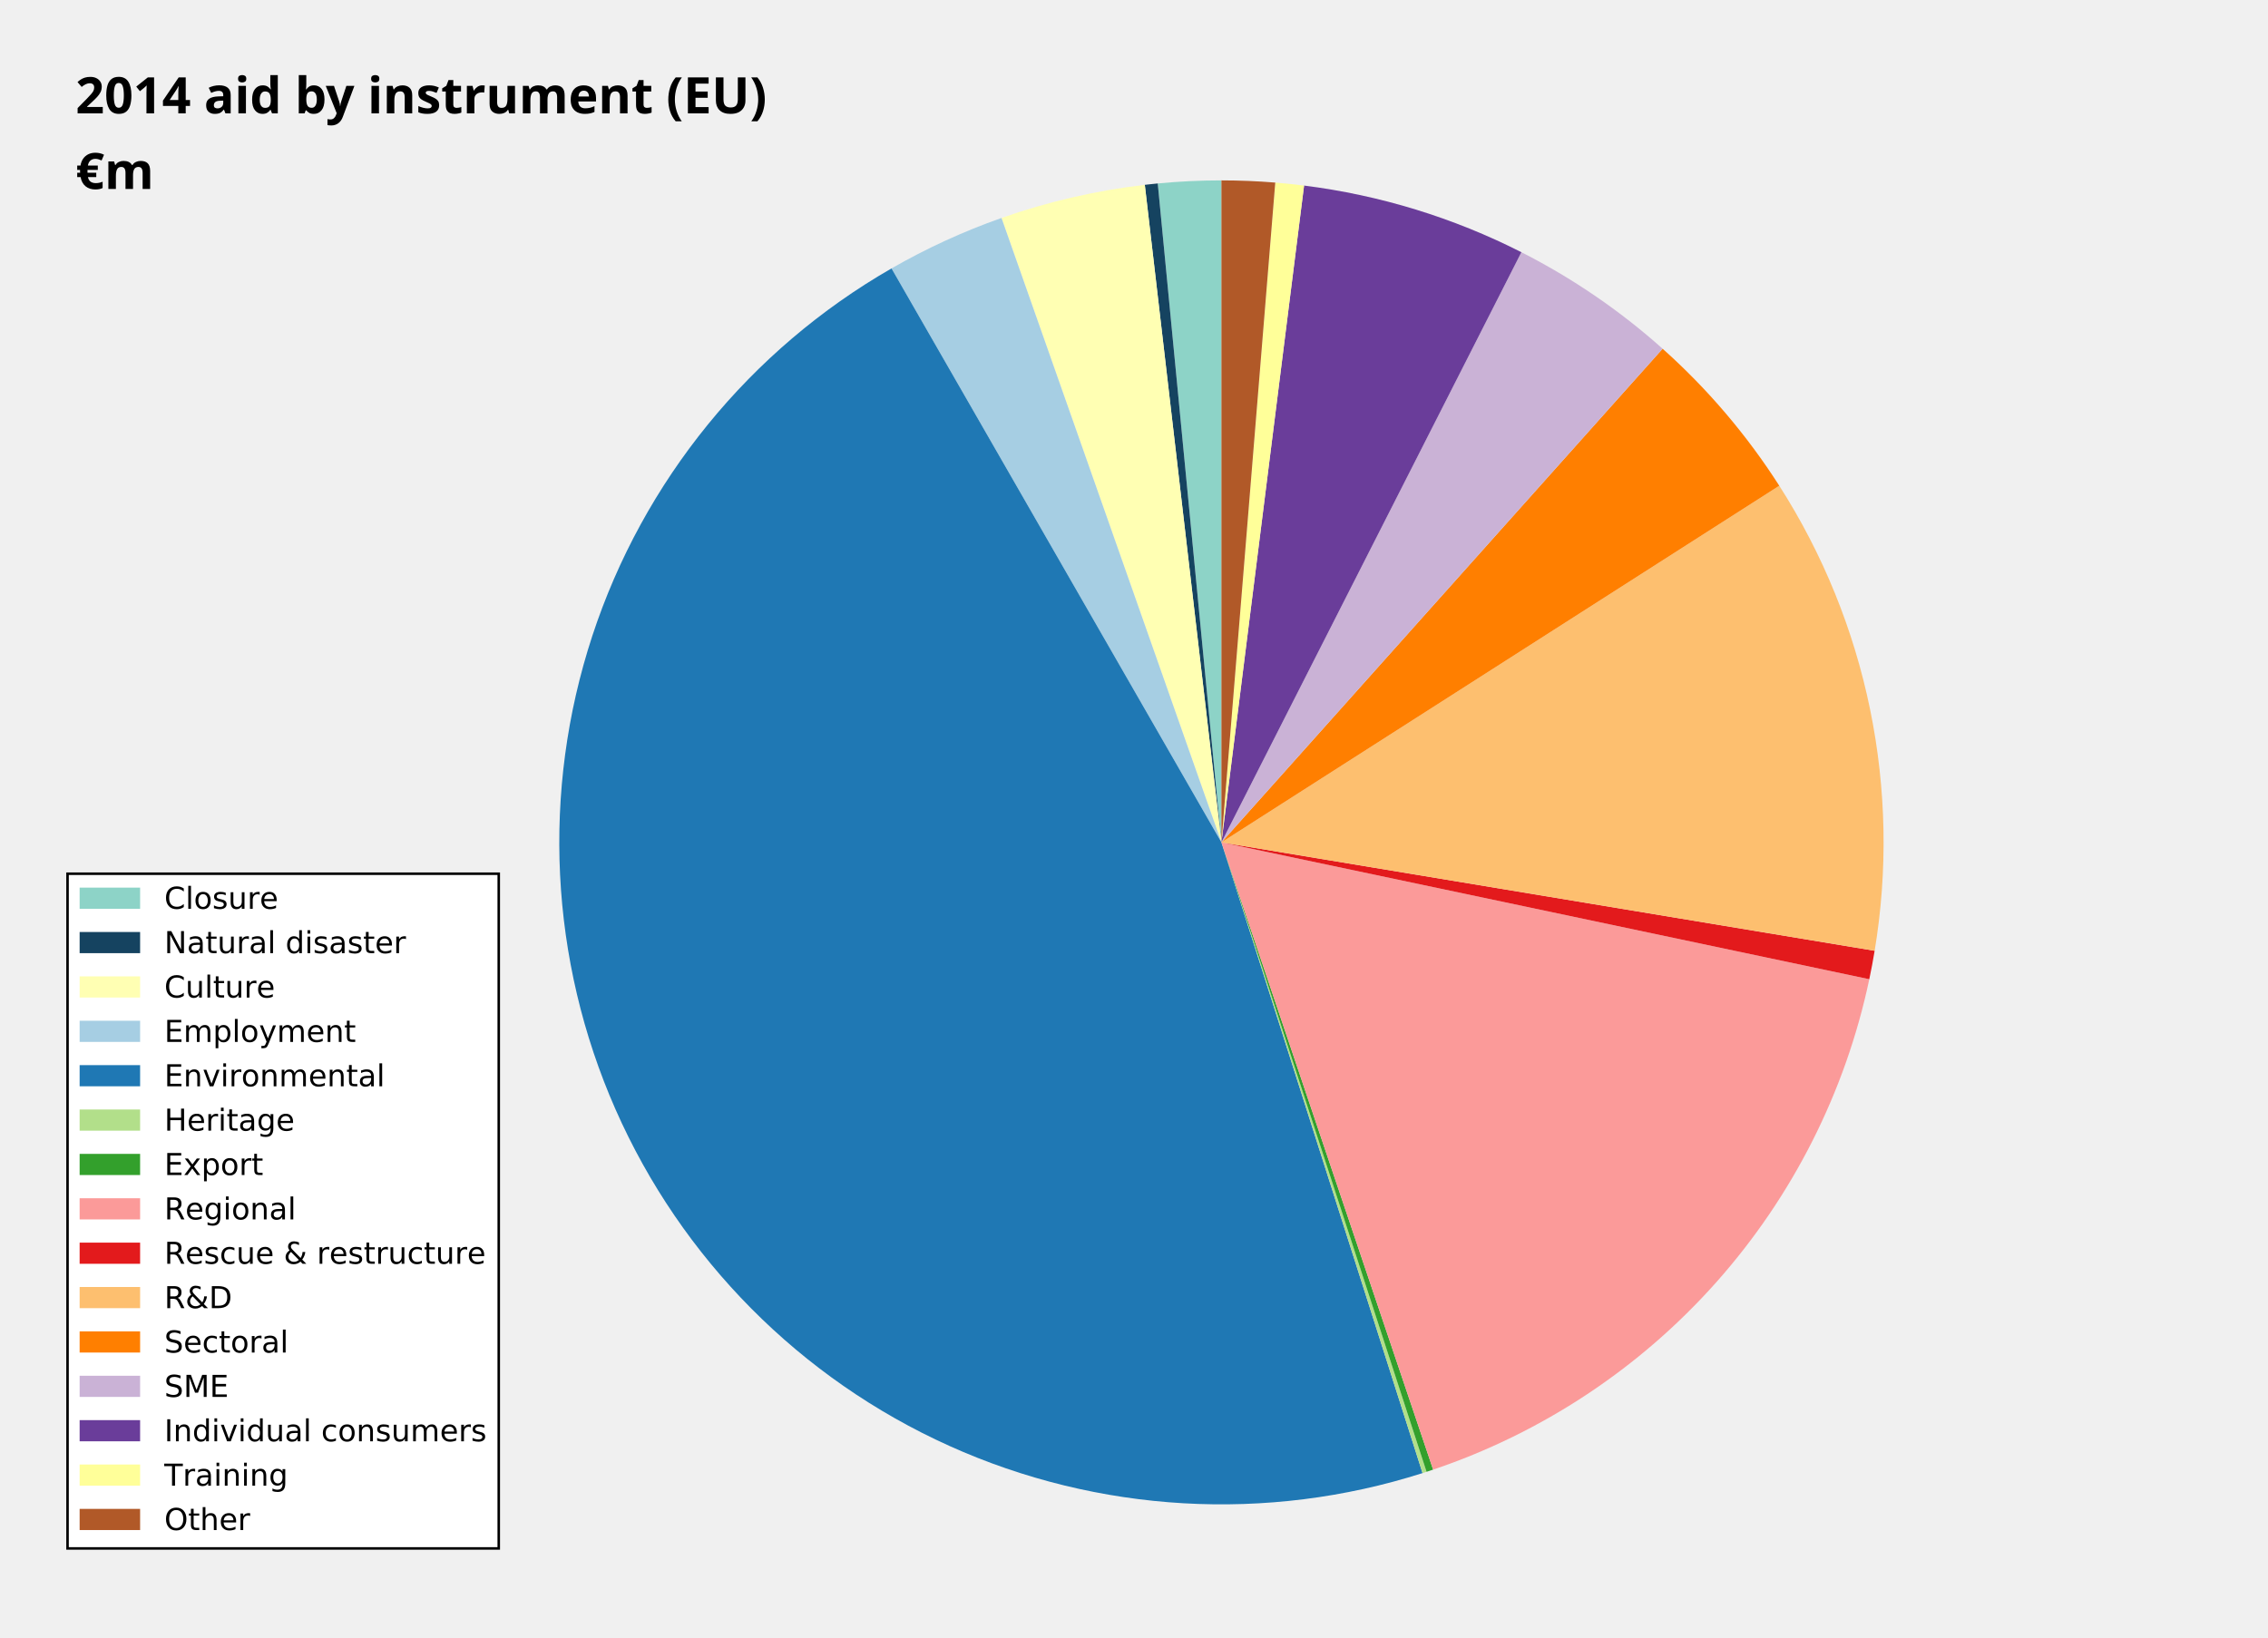
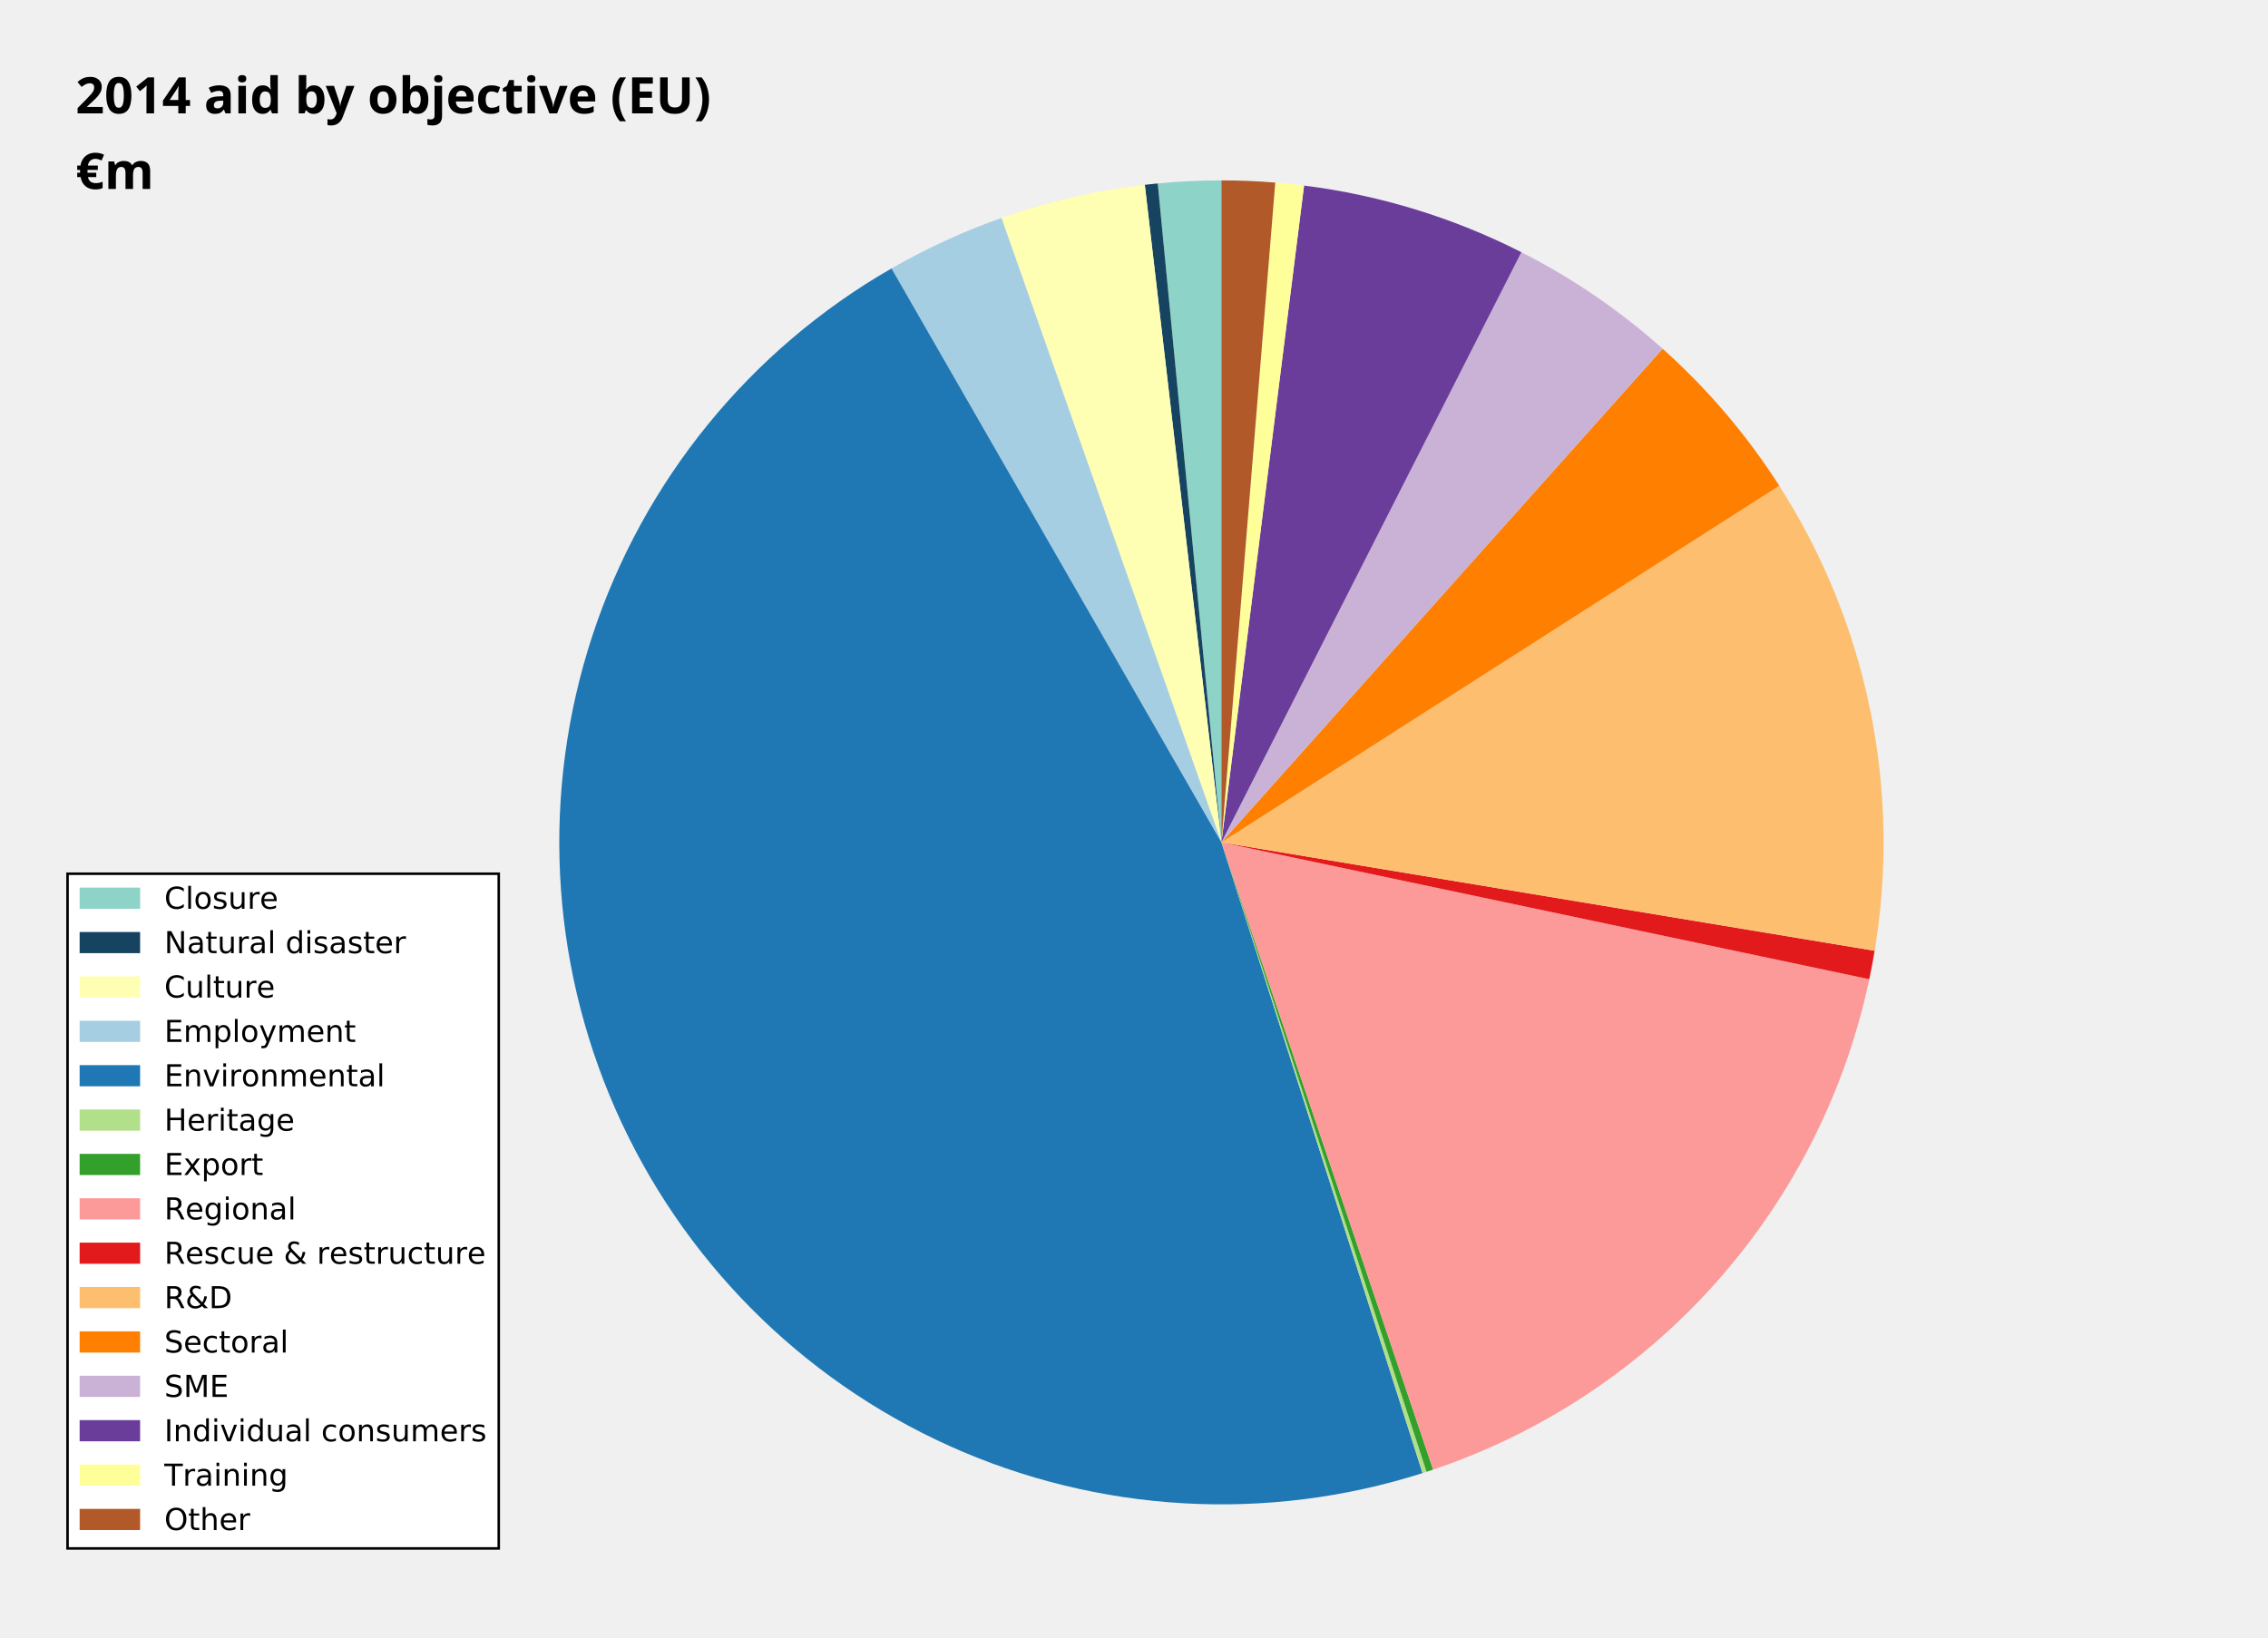
<svg xmlns="http://www.w3.org/2000/svg" xmlns:xlink="http://www.w3.org/1999/xlink" height="650" version="1.1" width="900">
  <defs>
    <style type="text/css">
   *{stroke-linecap:butt;stroke-linejoin:round;stroke-miterlimit:100000;}
  </style>
  </defs>
  <style>
  .tooltip{
	   font-size: 12px;
       font-family: "Helvetica";
       fill: white;
       stroke: white;
       stroke-width: 0.85;
        }
        .tooltip_bg{
	   fill: #34495E;
	   stroke: white;
	   stroke-width: 1;
	   opacity: 0.85;
        }
    .section:hover
    {
        opacity: 0.5;
    }
     .title
			{
				font-family: sans-serif;
				font-size: 20px;
				font-weight: bold;
			}
    .subtitle	
			{
				font-family: sans-serif;
				font-size: 14px;
				font-style: italic;
			}
 </style>
  <g id="figure_1" transform="translate(50,50) scale(2)">
    <g id="patch_1">
      <path d="M 0 288  L 432 288  L 432 0  L 0 0  z " style="fill:#ffffff;" visibility="hidden" />
    </g>
    <g id="axes_1">
      <g id="patch_2">
        <path atitle="Closure" class="section" d="M 217.347 10.8  C 215.238 10.8 213.129 10.851 211.022 10.952  C 208.915 11.054 206.811 11.206 204.711 11.409  L 217.347 142.18  L 217.347 10.8  z " style="fill:#8dd3c7;" value="1433.8" />
      </g>
      <g id="patch_3">
        <path atitle="Natural disaster" class="section" d="M 204.711 11.409  C 204.283 11.45 203.855 11.494 203.427 11.54  C 202.999 11.585 202.571 11.633 202.144 11.683  L 217.347 142.18  L 204.711 11.409  z " style="fill:#154360;" value="292.5" />
      </g>
      <g id="patch_4">
        <path atitle="Culture" class="section" d="M 202.144 11.683  C 197.301 12.247 192.494 13.08 187.744 14.179  C 182.994 15.277 178.308 16.639 173.71 18.259  L 217.347 142.18  L 202.144 11.683  z " style="fill:#ffffb3;" value="3313.2" />
      </g>
      <g id="patch_5">
        <path atitle="Employment" class="section" d="M 173.71 18.259  C 169.929 19.59 166.212 21.093 162.569 22.765  C 158.926 24.436 155.361 26.273 151.886 28.27  L 217.347 142.18  L 173.71 18.259  z " style="fill:#a6cee3;" value="2723.9" />
      </g>
      <g id="patch_6">
        <path atitle="Environmental" class="section" d="M 151.886 28.27  C 123.78 44.421 102.622 70.418 92.515 101.219  C 82.409 132.021 84.051 165.498 97.124 195.163  C 110.197 224.827 133.797 248.628 163.35 261.951  C 192.902 275.275 226.365 277.2 257.251 267.354  L 217.347 142.18  L 151.886 28.27  z " style="fill:#1f78b4;" value="43590.2" />
      </g>
      <g id="patch_7">
        <path atitle="Heritage" class="section" d="M 257.251 267.354  C 257.384 267.312 257.517 267.269 257.649 267.226  C 257.782 267.184 257.915 267.141 258.047 267.097  L 217.347 142.18  L 257.251 267.354  z " style="fill:#b2df8a;" value="94.8" />
      </g>
      <g id="patch_8">
        <path atitle="Export" class="section" d="M 258.047 267.097  C 258.265 267.026 258.483 266.955 258.7 266.883  C 258.918 266.811 259.135 266.738 259.352 266.665  L 217.347 142.18  L 258.047 267.097  z " style="fill:#33a02c;" value="155.7" />
      </g>
      <g id="patch_9">
        <path atitle="Regional" class="section" d="M 259.352 266.665  C 280.99 259.364 300.355 246.545 315.529 229.48  C 330.703 212.414 341.169 191.683 345.89 169.339  L 217.347 142.18  L 259.352 266.665  z " style="fill:#fb9a99;" value="15437.1" />
      </g>
      <g id="patch_10">
        <path atitle="Rescue &amp; restructure" class="section" d="M 345.89 169.339  C 346.088 168.402 346.275 167.463 346.453 166.522  C 346.63 165.58 346.798 164.637 346.954 163.692  L 217.347 142.18  L 345.89 169.339  z " style="fill:#e31a1c;" value="651.1" />
      </g>
      <g id="patch_11">
        <path atitle="R&amp;D" class="section" d="M 346.954 163.692  C 349.591 147.805 349.285 131.568 346.05 115.792  C 342.816 100.016 336.708 84.968 328.032 71.401  L 217.347 142.18  L 346.954 163.692  z " style="fill:#fdbf6f;" value="10916.4" />
      </g>
      <g id="patch_12">
        <path atitle="Sectoral" class="section" d="M 328.032 71.401  C 324.814 66.369 321.257 61.562 317.385 57.015  C 313.514 52.467 309.336 48.188 304.882 44.209  L 217.347 142.18  L 328.032 71.401  z " style="fill:#ff7f00;" value="4058.3" />
      </g>
      <g id="patch_13">
        <path atitle="SME" class="section" d="M 304.882 44.209  C 300.651 40.428 296.178 36.925 291.493 33.722  C 286.808 30.52 281.921 27.624 276.862 25.053  L 217.347 142.18  L 304.882 44.209  z " style="fill:#cab2d6;" value="3856.2" />
      </g>
      <g id="patch_14">
        <path atitle="Individual consumers" class="section" d="M 276.862 25.053  C 270.123 21.629 263.101 18.793 255.874 16.576  C 248.648 14.359 241.243 12.77 233.743 11.827  L 217.347 142.18  L 276.862 25.053  z " style="fill:#6a3d9a;" value="5135.0" />
      </g>
      <g id="patch_15">
        <path atitle="Training" class="section" d="M 233.743 11.827  C 232.793 11.708 231.842 11.599 230.89 11.5  C 229.937 11.401 228.984 11.313 228.029 11.235  L 217.347 142.18  L 233.743 11.827  z " style="fill:#ffff99;" value="650.9" />
      </g>
      <g id="patch_16">
        <path atitle="Other" class="section" d="M 228.029 11.235  C 226.253 11.09 224.474 10.981 222.693 10.909  C 220.912 10.836 219.13 10.8 217.347 10.8  L 217.347 142.18  L 228.029 11.235  z " style="fill:#b15928;" value="1211.5" />
      </g>
      <g id="matplotlib.axis_1" />
      <g id="matplotlib.axis_2" />
      <g id="legend_1" transform="translate(-20,140) scale(0.5)">
        <g id="patch_17">
          <path d="M 16.8 284.606  L 187.916 284.606  L 187.916 16.8  L 16.8 16.8  z " style="fill:#ffffff;stroke:#000000;stroke-linejoin:miter;" />
        </g>
        <g id="patch_18">
          <path d="M 21.6 30.718  L 45.6 30.718  L 45.6 22.318  L 21.6 22.318  z " style="fill:#8dd3c7;" />
        </g>
        <g id="text_1">
          <defs>
            <path d="M 9.422 75.984  L 18.406 75.984  L 18.406 0  L 9.422 0  z " id="BitstreamVeraSans-Roman-6c" />
            <path d="M 8.5 21.578  L 8.5 54.688  L 17.484 54.688  L 17.484 21.922  Q 17.484 14.156 20.5 10.266  Q 23.531 6.391 29.594 6.391  Q 36.859 6.391 41.078 11.031  Q 45.312 15.672 45.312 23.688  L 45.312 54.688  L 54.297 54.688  L 54.297 0  L 45.312 0  L 45.312 8.406  Q 42.047 3.422 37.719 1  Q 33.406 -1.422 27.688 -1.422  Q 18.266 -1.422 13.375 4.438  Q 8.5 10.297 8.5 21.578  " id="BitstreamVeraSans-Roman-75" />
            <path d="M 64.406 67.281  L 64.406 56.891  Q 59.422 61.531 53.781 63.812  Q 48.141 66.109 41.797 66.109  Q 29.297 66.109 22.656 58.469  Q 16.016 50.828 16.016 36.375  Q 16.016 21.969 22.656 14.328  Q 29.297 6.688 41.797 6.688  Q 48.141 6.688 53.781 8.984  Q 59.422 11.281 64.406 15.922  L 64.406 5.609  Q 59.234 2.094 53.438 0.328  Q 47.656 -1.422 41.219 -1.422  Q 24.656 -1.422 15.125 8.703  Q 5.609 18.844 5.609 36.375  Q 5.609 53.953 15.125 64.078  Q 24.656 74.219 41.219 74.219  Q 47.75 74.219 53.531 72.484  Q 59.328 70.75 64.406 67.281  " id="BitstreamVeraSans-Roman-43" />
            <path d="M 30.609 48.391  Q 23.391 48.391 19.188 42.75  Q 14.984 37.109 14.984 27.297  Q 14.984 17.484 19.156 11.844  Q 23.344 6.203 30.609 6.203  Q 37.797 6.203 41.984 11.859  Q 46.188 17.531 46.188 27.297  Q 46.188 37.016 41.984 42.703  Q 37.797 48.391 30.609 48.391  M 30.609 56  Q 42.328 56 49.016 48.375  Q 55.719 40.766 55.719 27.297  Q 55.719 13.875 49.016 6.219  Q 42.328 -1.422 30.609 -1.422  Q 18.844 -1.422 12.172 6.219  Q 5.516 13.875 5.516 27.297  Q 5.516 40.766 12.172 48.375  Q 18.844 56 30.609 56  " id="BitstreamVeraSans-Roman-6f" />
            <path d="M 56.203 29.594  L 56.203 25.203  L 14.891 25.203  Q 15.484 15.922 20.484 11.062  Q 25.484 6.203 34.422 6.203  Q 39.594 6.203 44.453 7.469  Q 49.312 8.734 54.109 11.281  L 54.109 2.781  Q 49.266 0.734 44.188 -0.344  Q 39.109 -1.422 33.891 -1.422  Q 20.797 -1.422 13.156 6.188  Q 5.516 13.812 5.516 26.812  Q 5.516 40.234 12.766 48.109  Q 20.016 56 32.328 56  Q 43.359 56 49.781 48.891  Q 56.203 41.797 56.203 29.594  M 47.219 32.234  Q 47.125 39.594 43.094 43.984  Q 39.062 48.391 32.422 48.391  Q 24.906 48.391 20.391 44.141  Q 15.875 39.891 15.188 32.172  z " id="BitstreamVeraSans-Roman-65" />
            <path d="M 41.109 46.297  Q 39.594 47.172 37.812 47.578  Q 36.031 48 33.891 48  Q 26.266 48 22.188 43.047  Q 18.109 38.094 18.109 28.812  L 18.109 0  L 9.078 0  L 9.078 54.688  L 18.109 54.688  L 18.109 46.188  Q 20.953 51.172 25.484 53.578  Q 30.031 56 36.531 56  Q 37.453 56 38.578 55.875  Q 39.703 55.766 41.062 55.516  z " id="BitstreamVeraSans-Roman-72" />
            <path d="M 44.281 53.078  L 44.281 44.578  Q 40.484 46.531 36.375 47.5  Q 32.281 48.484 27.875 48.484  Q 21.188 48.484 17.844 46.438  Q 14.5 44.391 14.5 40.281  Q 14.5 37.156 16.891 35.375  Q 19.281 33.594 26.516 31.984  L 29.594 31.297  Q 39.156 29.25 43.188 25.516  Q 47.219 21.781 47.219 15.094  Q 47.219 7.469 41.188 3.016  Q 35.156 -1.422 24.609 -1.422  Q 20.219 -1.422 15.453 -0.562  Q 10.688 0.297 5.422 2  L 5.422 11.281  Q 10.406 8.688 15.234 7.391  Q 20.062 6.109 24.812 6.109  Q 31.156 6.109 34.562 8.281  Q 37.984 10.453 37.984 14.406  Q 37.984 18.062 35.516 20.016  Q 33.062 21.969 24.703 23.781  L 21.578 24.516  Q 13.234 26.266 9.516 29.906  Q 5.812 33.547 5.812 39.891  Q 5.812 47.609 11.281 51.797  Q 16.75 56 26.812 56  Q 31.781 56 36.172 55.266  Q 40.578 54.547 44.281 53.078  " id="BitstreamVeraSans-Roman-73" />
          </defs>
          <g transform="translate(55.2 30.71813)scale(0.12 -0.12)">
            <use xlink:href="#BitstreamVeraSans-Roman-43" />
            <use x="69.824" xlink:href="#BitstreamVeraSans-Roman-6c" />
            <use x="97.607" xlink:href="#BitstreamVeraSans-Roman-6f" />
            <use x="158.789" xlink:href="#BitstreamVeraSans-Roman-73" />
            <use x="210.889" xlink:href="#BitstreamVeraSans-Roman-75" />
            <use x="274.268" xlink:href="#BitstreamVeraSans-Roman-72" />
            <use x="315.35" xlink:href="#BitstreamVeraSans-Roman-65" />
          </g>
        </g>
        <g id="patch_19">
          <path d="M 21.6 48.332  L 45.6 48.332  L 45.6 39.932  L 21.6 39.932  z " style="fill:#154360;" />
        </g>
        <g id="text_2">
          <defs>
            <path d="M 34.281 27.484  Q 23.391 27.484 19.188 25  Q 14.984 22.516 14.984 16.5  Q 14.984 11.719 18.141 8.906  Q 21.297 6.109 26.703 6.109  Q 34.188 6.109 38.703 11.406  Q 43.219 16.703 43.219 25.484  L 43.219 27.484  z M 52.203 31.203  L 52.203 0  L 43.219 0  L 43.219 8.297  Q 40.141 3.328 35.547 0.953  Q 30.953 -1.422 24.312 -1.422  Q 15.922 -1.422 10.953 3.297  Q 6 8.016 6 15.922  Q 6 25.141 12.172 29.828  Q 18.359 34.516 30.609 34.516  L 43.219 34.516  L 43.219 35.406  Q 43.219 41.609 39.141 45  Q 35.062 48.391 27.688 48.391  Q 23 48.391 18.547 47.266  Q 14.109 46.141 10.016 43.891  L 10.016 52.203  Q 14.938 54.109 19.578 55.047  Q 24.219 56 28.609 56  Q 40.484 56 46.344 49.844  Q 52.203 43.703 52.203 31.203  " id="BitstreamVeraSans-Roman-61" />
            <path d="M 45.406 46.391  L 45.406 75.984  L 54.391 75.984  L 54.391 0  L 45.406 0  L 45.406 8.203  Q 42.578 3.328 38.25 0.953  Q 33.938 -1.422 27.875 -1.422  Q 17.969 -1.422 11.734 6.484  Q 5.516 14.406 5.516 27.297  Q 5.516 40.188 11.734 48.094  Q 17.969 56 27.875 56  Q 33.938 56 38.25 53.625  Q 42.578 51.266 45.406 46.391  M 14.797 27.297  Q 14.797 17.391 18.875 11.75  Q 22.953 6.109 30.078 6.109  Q 37.203 6.109 41.297 11.75  Q 45.406 17.391 45.406 27.297  Q 45.406 37.203 41.297 42.844  Q 37.203 48.484 30.078 48.484  Q 22.953 48.484 18.875 42.844  Q 14.797 37.203 14.797 27.297  " id="BitstreamVeraSans-Roman-64" />
            <path d="M 18.312 70.219  L 18.312 54.688  L 36.812 54.688  L 36.812 47.703  L 18.312 47.703  L 18.312 18.016  Q 18.312 11.328 20.141 9.422  Q 21.969 7.516 27.594 7.516  L 36.812 7.516  L 36.812 0  L 27.594 0  Q 17.188 0 13.234 3.875  Q 9.281 7.766 9.281 18.016  L 9.281 47.703  L 2.688 47.703  L 2.688 54.688  L 9.281 54.688  L 9.281 70.219  z " id="BitstreamVeraSans-Roman-74" />
            <path d="M 9.812 72.906  L 23.094 72.906  L 55.422 11.922  L 55.422 72.906  L 64.984 72.906  L 64.984 0  L 51.703 0  L 19.391 60.984  L 19.391 0  L 9.812 0  z " id="BitstreamVeraSans-Roman-4e" />
            <path d="M 9.422 54.688  L 18.406 54.688  L 18.406 0  L 9.422 0  z M 9.422 75.984  L 18.406 75.984  L 18.406 64.594  L 9.422 64.594  z " id="BitstreamVeraSans-Roman-69" />
            <path id="BitstreamVeraSans-Roman-20" />
          </defs>
          <g transform="translate(55.2 48.33187)scale(0.12 -0.12)">
            <use xlink:href="#BitstreamVeraSans-Roman-4e" />
            <use x="74.805" xlink:href="#BitstreamVeraSans-Roman-61" />
            <use x="136.084" xlink:href="#BitstreamVeraSans-Roman-74" />
            <use x="175.293" xlink:href="#BitstreamVeraSans-Roman-75" />
            <use x="238.672" xlink:href="#BitstreamVeraSans-Roman-72" />
            <use x="279.785" xlink:href="#BitstreamVeraSans-Roman-61" />
            <use x="341.064" xlink:href="#BitstreamVeraSans-Roman-6c" />
            <use x="368.848" xlink:href="#BitstreamVeraSans-Roman-20" />
            <use x="400.635" xlink:href="#BitstreamVeraSans-Roman-64" />
            <use x="464.111" xlink:href="#BitstreamVeraSans-Roman-69" />
            <use x="491.895" xlink:href="#BitstreamVeraSans-Roman-73" />
            <use x="543.994" xlink:href="#BitstreamVeraSans-Roman-61" />
            <use x="605.273" xlink:href="#BitstreamVeraSans-Roman-73" />
            <use x="657.373" xlink:href="#BitstreamVeraSans-Roman-74" />
            <use x="696.582" xlink:href="#BitstreamVeraSans-Roman-65" />
            <use x="758.105" xlink:href="#BitstreamVeraSans-Roman-72" />
          </g>
        </g>
        <g id="patch_20">
          <path d="M 21.6 65.946  L 45.6 65.946  L 45.6 57.546  L 21.6 57.546  z " style="fill:#ffffb3;" />
        </g>
        <g id="text_3">
          <g transform="translate(55.2 65.94563)scale(0.12 -0.12)">
            <use xlink:href="#BitstreamVeraSans-Roman-43" />
            <use x="69.824" xlink:href="#BitstreamVeraSans-Roman-75" />
            <use x="133.203" xlink:href="#BitstreamVeraSans-Roman-6c" />
            <use x="160.986" xlink:href="#BitstreamVeraSans-Roman-74" />
            <use x="200.195" xlink:href="#BitstreamVeraSans-Roman-75" />
            <use x="263.574" xlink:href="#BitstreamVeraSans-Roman-72" />
            <use x="304.656" xlink:href="#BitstreamVeraSans-Roman-65" />
          </g>
        </g>
        <g id="patch_21">
          <path d="M 21.6 83.559  L 45.6 83.559  L 45.6 75.159  L 21.6 75.159  z " style="fill:#a6cee3;" />
        </g>
        <g id="text_4">
          <defs>
            <path d="M 9.812 72.906  L 55.906 72.906  L 55.906 64.594  L 19.672 64.594  L 19.672 43.016  L 54.391 43.016  L 54.391 34.719  L 19.672 34.719  L 19.672 8.297  L 56.781 8.297  L 56.781 0  L 9.812 0  z " id="BitstreamVeraSans-Roman-45" />
            <path d="M 32.172 -5.078  Q 28.375 -14.844 24.75 -17.812  Q 21.141 -20.797 15.094 -20.797  L 7.906 -20.797  L 7.906 -13.281  L 13.188 -13.281  Q 16.891 -13.281 18.938 -11.516  Q 21 -9.766 23.484 -3.219  L 25.094 0.875  L 2.984 54.688  L 12.5 54.688  L 29.594 11.922  L 46.688 54.688  L 56.203 54.688  z " id="BitstreamVeraSans-Roman-79" />
            <path d="M 18.109 8.203  L 18.109 -20.797  L 9.078 -20.797  L 9.078 54.688  L 18.109 54.688  L 18.109 46.391  Q 20.953 51.266 25.266 53.625  Q 29.594 56 35.594 56  Q 45.562 56 51.781 48.094  Q 58.016 40.188 58.016 27.297  Q 58.016 14.406 51.781 6.484  Q 45.562 -1.422 35.594 -1.422  Q 29.594 -1.422 25.266 0.953  Q 20.953 3.328 18.109 8.203  M 48.688 27.297  Q 48.688 37.203 44.609 42.844  Q 40.531 48.484 33.406 48.484  Q 26.266 48.484 22.188 42.844  Q 18.109 37.203 18.109 27.297  Q 18.109 17.391 22.188 11.75  Q 26.266 6.109 33.406 6.109  Q 40.531 6.109 44.609 11.75  Q 48.688 17.391 48.688 27.297  " id="BitstreamVeraSans-Roman-70" />
            <path d="M 54.891 33.016  L 54.891 0  L 45.906 0  L 45.906 32.719  Q 45.906 40.484 42.875 44.328  Q 39.844 48.188 33.797 48.188  Q 26.516 48.188 22.312 43.547  Q 18.109 38.922 18.109 30.906  L 18.109 0  L 9.078 0  L 9.078 54.688  L 18.109 54.688  L 18.109 46.188  Q 21.344 51.125 25.703 53.562  Q 30.078 56 35.797 56  Q 45.219 56 50.047 50.172  Q 54.891 44.344 54.891 33.016  " id="BitstreamVeraSans-Roman-6e" />
            <path d="M 52 44.188  Q 55.375 50.25 60.062 53.125  Q 64.75 56 71.094 56  Q 79.641 56 84.281 50.016  Q 88.922 44.047 88.922 33.016  L 88.922 0  L 79.891 0  L 79.891 32.719  Q 79.891 40.578 77.094 44.375  Q 74.312 48.188 68.609 48.188  Q 61.625 48.188 57.562 43.547  Q 53.516 38.922 53.516 30.906  L 53.516 0  L 44.484 0  L 44.484 32.719  Q 44.484 40.625 41.703 44.406  Q 38.922 48.188 33.109 48.188  Q 26.219 48.188 22.156 43.531  Q 18.109 38.875 18.109 30.906  L 18.109 0  L 9.078 0  L 9.078 54.688  L 18.109 54.688  L 18.109 46.188  Q 21.188 51.219 25.484 53.609  Q 29.781 56 35.688 56  Q 41.656 56 45.828 52.969  Q 50 49.953 52 44.188  " id="BitstreamVeraSans-Roman-6d" />
          </defs>
          <g transform="translate(55.2 83.55938)scale(0.12 -0.12)">
            <use xlink:href="#BitstreamVeraSans-Roman-45" />
            <use x="63.184" xlink:href="#BitstreamVeraSans-Roman-6d" />
            <use x="160.596" xlink:href="#BitstreamVeraSans-Roman-70" />
            <use x="224.072" xlink:href="#BitstreamVeraSans-Roman-6c" />
            <use x="251.855" xlink:href="#BitstreamVeraSans-Roman-6f" />
            <use x="313.037" xlink:href="#BitstreamVeraSans-Roman-79" />
            <use x="372.217" xlink:href="#BitstreamVeraSans-Roman-6d" />
            <use x="469.629" xlink:href="#BitstreamVeraSans-Roman-65" />
            <use x="531.152" xlink:href="#BitstreamVeraSans-Roman-6e" />
            <use x="594.531" xlink:href="#BitstreamVeraSans-Roman-74" />
          </g>
        </g>
        <g id="patch_22">
          <path d="M 21.6 101.173  L 45.6 101.173  L 45.6 92.773  L 21.6 92.773  z " style="fill:#1f78b4;" />
        </g>
        <g id="text_5">
          <defs>
            <path d="M 2.984 54.688  L 12.5 54.688  L 29.594 8.797  L 46.688 54.688  L 56.203 54.688  L 35.688 0  L 23.484 0  z " id="BitstreamVeraSans-Roman-76" />
          </defs>
          <g transform="translate(55.2 101.1731)scale(0.12 -0.12)">
            <use xlink:href="#BitstreamVeraSans-Roman-45" />
            <use x="63.184" xlink:href="#BitstreamVeraSans-Roman-6e" />
            <use x="126.562" xlink:href="#BitstreamVeraSans-Roman-76" />
            <use x="185.742" xlink:href="#BitstreamVeraSans-Roman-69" />
            <use x="213.525" xlink:href="#BitstreamVeraSans-Roman-72" />
            <use x="254.607" xlink:href="#BitstreamVeraSans-Roman-6f" />
            <use x="315.789" xlink:href="#BitstreamVeraSans-Roman-6e" />
            <use x="379.168" xlink:href="#BitstreamVeraSans-Roman-6d" />
            <use x="476.58" xlink:href="#BitstreamVeraSans-Roman-65" />
            <use x="538.104" xlink:href="#BitstreamVeraSans-Roman-6e" />
            <use x="601.482" xlink:href="#BitstreamVeraSans-Roman-74" />
            <use x="640.691" xlink:href="#BitstreamVeraSans-Roman-61" />
            <use x="701.971" xlink:href="#BitstreamVeraSans-Roman-6c" />
          </g>
        </g>
        <g id="patch_23">
          <path d="M 21.6 118.787  L 45.6 118.787  L 45.6 110.387  L 21.6 110.387  z " style="fill:#b2df8a;" />
        </g>
        <g id="text_6">
          <defs>
            <path d="M 45.406 27.984  Q 45.406 37.75 41.375 43.109  Q 37.359 48.484 30.078 48.484  Q 22.859 48.484 18.828 43.109  Q 14.797 37.75 14.797 27.984  Q 14.797 18.266 18.828 12.891  Q 22.859 7.516 30.078 7.516  Q 37.359 7.516 41.375 12.891  Q 45.406 18.266 45.406 27.984  M 54.391 6.781  Q 54.391 -7.172 48.188 -13.984  Q 42 -20.797 29.203 -20.797  Q 24.469 -20.797 20.266 -20.094  Q 16.062 -19.391 12.109 -17.922  L 12.109 -9.188  Q 16.062 -11.328 19.922 -12.344  Q 23.781 -13.375 27.781 -13.375  Q 36.625 -13.375 41.016 -8.766  Q 45.406 -4.156 45.406 5.172  L 45.406 9.625  Q 42.625 4.781 38.281 2.391  Q 33.938 0 27.875 0  Q 17.828 0 11.672 7.656  Q 5.516 15.328 5.516 27.984  Q 5.516 40.672 11.672 48.328  Q 17.828 56 27.875 56  Q 33.938 56 38.281 53.609  Q 42.625 51.219 45.406 46.391  L 45.406 54.688  L 54.391 54.688  z " id="BitstreamVeraSans-Roman-67" />
            <path d="M 9.812 72.906  L 19.672 72.906  L 19.672 43.016  L 55.516 43.016  L 55.516 72.906  L 65.375 72.906  L 65.375 0  L 55.516 0  L 55.516 34.719  L 19.672 34.719  L 19.672 0  L 9.812 0  z " id="BitstreamVeraSans-Roman-48" />
          </defs>
          <g transform="translate(55.2 118.7869)scale(0.12 -0.12)">
            <use xlink:href="#BitstreamVeraSans-Roman-48" />
            <use x="75.195" xlink:href="#BitstreamVeraSans-Roman-65" />
            <use x="136.719" xlink:href="#BitstreamVeraSans-Roman-72" />
            <use x="177.832" xlink:href="#BitstreamVeraSans-Roman-69" />
            <use x="205.615" xlink:href="#BitstreamVeraSans-Roman-74" />
            <use x="244.824" xlink:href="#BitstreamVeraSans-Roman-61" />
            <use x="306.104" xlink:href="#BitstreamVeraSans-Roman-67" />
            <use x="369.58" xlink:href="#BitstreamVeraSans-Roman-65" />
          </g>
        </g>
        <g id="patch_24">
          <path d="M 21.6 136.401  L 45.6 136.401  L 45.6 128.001  L 21.6 128.001  z " style="fill:#33a02c;" />
        </g>
        <g id="text_7">
          <defs>
            <path d="M 54.891 54.688  L 35.109 28.078  L 55.906 0  L 45.312 0  L 29.391 21.484  L 13.484 0  L 2.875 0  L 24.125 28.609  L 4.688 54.688  L 15.281 54.688  L 29.781 35.203  L 44.281 54.688  z " id="BitstreamVeraSans-Roman-78" />
          </defs>
          <g transform="translate(55.2 136.4006)scale(0.12 -0.12)">
            <use xlink:href="#BitstreamVeraSans-Roman-45" />
            <use x="63.184" xlink:href="#BitstreamVeraSans-Roman-78" />
            <use x="122.363" xlink:href="#BitstreamVeraSans-Roman-70" />
            <use x="185.84" xlink:href="#BitstreamVeraSans-Roman-6f" />
            <use x="247.021" xlink:href="#BitstreamVeraSans-Roman-72" />
            <use x="288.135" xlink:href="#BitstreamVeraSans-Roman-74" />
          </g>
        </g>
        <g id="patch_25">
          <path d="M 21.6 154.014  L 45.6 154.014  L 45.6 145.614  L 21.6 145.614  z " style="fill:#fb9a99;" />
        </g>
        <g id="text_8">
          <defs>
            <path d="M 44.391 34.188  Q 47.562 33.109 50.562 29.594  Q 53.562 26.078 56.594 19.922  L 66.609 0  L 56 0  L 46.688 18.703  Q 43.062 26.031 39.672 28.422  Q 36.281 30.812 30.422 30.812  L 19.672 30.812  L 19.672 0  L 9.812 0  L 9.812 72.906  L 32.078 72.906  Q 44.578 72.906 50.734 67.672  Q 56.891 62.453 56.891 51.906  Q 56.891 45.016 53.688 40.469  Q 50.484 35.938 44.391 34.188  M 19.672 64.797  L 19.672 38.922  L 32.078 38.922  Q 39.203 38.922 42.844 42.219  Q 46.484 45.516 46.484 51.906  Q 46.484 58.297 42.844 61.547  Q 39.203 64.797 32.078 64.797  z " id="BitstreamVeraSans-Roman-52" />
          </defs>
          <g transform="translate(55.2 154.0144)scale(0.12 -0.12)">
            <use xlink:href="#BitstreamVeraSans-Roman-52" />
            <use x="69.42" xlink:href="#BitstreamVeraSans-Roman-65" />
            <use x="130.943" xlink:href="#BitstreamVeraSans-Roman-67" />
            <use x="194.42" xlink:href="#BitstreamVeraSans-Roman-69" />
            <use x="222.203" xlink:href="#BitstreamVeraSans-Roman-6f" />
            <use x="283.385" xlink:href="#BitstreamVeraSans-Roman-6e" />
            <use x="346.764" xlink:href="#BitstreamVeraSans-Roman-61" />
            <use x="408.043" xlink:href="#BitstreamVeraSans-Roman-6c" />
          </g>
        </g>
        <g id="patch_26">
          <path d="M 21.6 171.628  L 45.6 171.628  L 45.6 163.228  L 21.6 163.228  z " style="fill:#e31a1c;" />
        </g>
        <g id="text_9">
          <defs>
            <path d="M 24.312 39.203  Q 19.875 35.25 17.797 31.312  Q 15.719 27.391 15.719 23.094  Q 15.719 15.969 20.891 11.234  Q 26.078 6.5 33.891 6.5  Q 38.531 6.5 42.578 8.031  Q 46.625 9.578 50.203 12.703  z M 31.203 44.672  L 56 19.281  Q 58.891 23.641 60.5 28.594  Q 62.109 33.547 62.406 39.109  L 71.484 39.109  Q 70.906 32.672 68.359 26.359  Q 65.828 20.062 61.281 13.922  L 74.906 0  L 62.594 0  L 55.609 7.172  Q 50.531 2.828 44.969 0.703  Q 39.406 -1.422 33.016 -1.422  Q 21.234 -1.422 13.766 5.297  Q 6.297 12.016 6.297 22.516  Q 6.297 28.766 9.562 34.25  Q 12.844 39.75 19.391 44.578  Q 17.047 47.656 15.812 50.703  Q 14.594 53.766 14.594 56.688  Q 14.594 64.594 20.016 69.406  Q 25.438 74.219 34.422 74.219  Q 38.484 74.219 42.5 73.344  Q 46.531 72.469 50.688 70.703  L 50.688 61.812  Q 46.438 64.109 42.578 65.297  Q 38.719 66.5 35.406 66.5  Q 30.281 66.5 27.078 63.781  Q 23.875 61.078 23.875 56.781  Q 23.875 54.297 25.312 51.781  Q 26.766 49.266 31.203 44.672  " id="BitstreamVeraSans-Roman-26" />
            <path d="M 48.781 52.594  L 48.781 44.188  Q 44.969 46.297 41.141 47.344  Q 37.312 48.391 33.406 48.391  Q 24.656 48.391 19.812 42.844  Q 14.984 37.312 14.984 27.297  Q 14.984 17.281 19.812 11.734  Q 24.656 6.203 33.406 6.203  Q 37.312 6.203 41.141 7.25  Q 44.969 8.297 48.781 10.406  L 48.781 2.094  Q 45.016 0.344 40.984 -0.531  Q 36.969 -1.422 32.422 -1.422  Q 20.062 -1.422 12.781 6.344  Q 5.516 14.109 5.516 27.297  Q 5.516 40.672 12.859 48.328  Q 20.219 56 33.016 56  Q 37.156 56 41.109 55.141  Q 45.062 54.297 48.781 52.594  " id="BitstreamVeraSans-Roman-63" />
          </defs>
          <g transform="translate(55.2 171.6281)scale(0.12 -0.12)">
            <use xlink:href="#BitstreamVeraSans-Roman-52" />
            <use x="69.42" xlink:href="#BitstreamVeraSans-Roman-65" />
            <use x="130.943" xlink:href="#BitstreamVeraSans-Roman-73" />
            <use x="183.043" xlink:href="#BitstreamVeraSans-Roman-63" />
            <use x="238.023" xlink:href="#BitstreamVeraSans-Roman-75" />
            <use x="301.402" xlink:href="#BitstreamVeraSans-Roman-65" />
            <use x="362.926" xlink:href="#BitstreamVeraSans-Roman-20" />
            <use x="394.713" xlink:href="#BitstreamVeraSans-Roman-26" />
            <use x="472.691" xlink:href="#BitstreamVeraSans-Roman-20" />
            <use x="504.479" xlink:href="#BitstreamVeraSans-Roman-72" />
            <use x="545.561" xlink:href="#BitstreamVeraSans-Roman-65" />
            <use x="607.084" xlink:href="#BitstreamVeraSans-Roman-73" />
            <use x="659.184" xlink:href="#BitstreamVeraSans-Roman-74" />
            <use x="698.393" xlink:href="#BitstreamVeraSans-Roman-72" />
            <use x="739.506" xlink:href="#BitstreamVeraSans-Roman-75" />
            <use x="802.885" xlink:href="#BitstreamVeraSans-Roman-63" />
            <use x="857.865" xlink:href="#BitstreamVeraSans-Roman-74" />
            <use x="897.074" xlink:href="#BitstreamVeraSans-Roman-75" />
            <use x="960.453" xlink:href="#BitstreamVeraSans-Roman-72" />
            <use x="1001.535" xlink:href="#BitstreamVeraSans-Roman-65" />
          </g>
        </g>
        <g id="patch_27">
          <path d="M 21.6 189.242  L 45.6 189.242  L 45.6 180.842  L 21.6 180.842  z " style="fill:#fdbf6f;" />
        </g>
        <g id="text_10">
          <defs>
            <path d="M 19.672 64.797  L 19.672 8.109  L 31.594 8.109  Q 46.688 8.109 53.688 14.938  Q 60.688 21.781 60.688 36.531  Q 60.688 51.172 53.688 57.984  Q 46.688 64.797 31.594 64.797  z M 9.812 72.906  L 30.078 72.906  Q 51.266 72.906 61.172 64.094  Q 71.094 55.281 71.094 36.531  Q 71.094 17.672 61.125 8.828  Q 51.172 0 30.078 0  L 9.812 0  z " id="BitstreamVeraSans-Roman-44" />
          </defs>
          <g transform="translate(55.2 189.2419)scale(0.12 -0.12)">
            <use xlink:href="#BitstreamVeraSans-Roman-52" />
            <use x="69.482" xlink:href="#BitstreamVeraSans-Roman-26" />
            <use x="147.461" xlink:href="#BitstreamVeraSans-Roman-44" />
          </g>
        </g>
        <g id="patch_28">
          <path d="M 21.6 206.856  L 45.6 206.856  L 45.6 198.456  L 21.6 198.456  z " style="fill:#ff7f00;" />
        </g>
        <g id="text_11">
          <defs>
            <path d="M 53.516 70.516  L 53.516 60.891  Q 47.906 63.578 42.922 64.891  Q 37.938 66.219 33.297 66.219  Q 25.25 66.219 20.875 63.094  Q 16.5 59.969 16.5 54.203  Q 16.5 49.359 19.406 46.891  Q 22.312 44.438 30.422 42.922  L 36.375 41.703  Q 47.406 39.594 52.656 34.297  Q 57.906 29 57.906 20.125  Q 57.906 9.516 50.797 4.047  Q 43.703 -1.422 29.984 -1.422  Q 24.812 -1.422 18.969 -0.25  Q 13.141 0.922 6.891 3.219  L 6.891 13.375  Q 12.891 10.016 18.656 8.297  Q 24.422 6.594 29.984 6.594  Q 38.422 6.594 43.016 9.906  Q 47.609 13.234 47.609 19.391  Q 47.609 24.75 44.312 27.781  Q 41.016 30.812 33.5 32.328  L 27.484 33.5  Q 16.453 35.688 11.516 40.375  Q 6.594 45.062 6.594 53.422  Q 6.594 63.094 13.406 68.656  Q 20.219 74.219 32.172 74.219  Q 37.312 74.219 42.625 73.281  Q 47.953 72.359 53.516 70.516  " id="BitstreamVeraSans-Roman-53" />
          </defs>
          <g transform="translate(55.2 206.8556)scale(0.12 -0.12)">
            <use xlink:href="#BitstreamVeraSans-Roman-53" />
            <use x="63.477" xlink:href="#BitstreamVeraSans-Roman-65" />
            <use x="125.0" xlink:href="#BitstreamVeraSans-Roman-63" />
            <use x="179.98" xlink:href="#BitstreamVeraSans-Roman-74" />
            <use x="219.189" xlink:href="#BitstreamVeraSans-Roman-6f" />
            <use x="280.371" xlink:href="#BitstreamVeraSans-Roman-72" />
            <use x="321.484" xlink:href="#BitstreamVeraSans-Roman-61" />
            <use x="382.764" xlink:href="#BitstreamVeraSans-Roman-6c" />
          </g>
        </g>
        <g id="patch_29">
          <path d="M 21.6 224.469  L 45.6 224.469  L 45.6 216.069  L 21.6 216.069  z " style="fill:#cab2d6;" />
        </g>
        <g id="text_12">
          <defs>
            <path d="M 9.812 72.906  L 24.516 72.906  L 43.109 23.297  L 61.812 72.906  L 76.516 72.906  L 76.516 0  L 66.891 0  L 66.891 64.016  L 48.094 14.016  L 38.188 14.016  L 19.391 64.016  L 19.391 0  L 9.812 0  z " id="BitstreamVeraSans-Roman-4d" />
          </defs>
          <g transform="translate(55.2 224.4694)scale(0.12 -0.12)">
            <use xlink:href="#BitstreamVeraSans-Roman-53" />
            <use x="63.477" xlink:href="#BitstreamVeraSans-Roman-4d" />
            <use x="149.756" xlink:href="#BitstreamVeraSans-Roman-45" />
          </g>
        </g>
        <g id="patch_30">
          <path d="M 21.6 242.083  L 45.6 242.083  L 45.6 233.683  L 21.6 233.683  z " style="fill:#6a3d9a;" />
        </g>
        <g id="text_13">
          <defs>
            <path d="M 9.812 72.906  L 19.672 72.906  L 19.672 0  L 9.812 0  z " id="BitstreamVeraSans-Roman-49" />
          </defs>
          <g transform="translate(55.2 242.0831)scale(0.12 -0.12)">
            <use xlink:href="#BitstreamVeraSans-Roman-49" />
            <use x="29.492" xlink:href="#BitstreamVeraSans-Roman-6e" />
            <use x="92.871" xlink:href="#BitstreamVeraSans-Roman-64" />
            <use x="156.348" xlink:href="#BitstreamVeraSans-Roman-69" />
            <use x="184.131" xlink:href="#BitstreamVeraSans-Roman-76" />
            <use x="243.311" xlink:href="#BitstreamVeraSans-Roman-69" />
            <use x="271.094" xlink:href="#BitstreamVeraSans-Roman-64" />
            <use x="334.57" xlink:href="#BitstreamVeraSans-Roman-75" />
            <use x="397.949" xlink:href="#BitstreamVeraSans-Roman-61" />
            <use x="459.229" xlink:href="#BitstreamVeraSans-Roman-6c" />
            <use x="487.012" xlink:href="#BitstreamVeraSans-Roman-20" />
            <use x="518.799" xlink:href="#BitstreamVeraSans-Roman-63" />
            <use x="573.779" xlink:href="#BitstreamVeraSans-Roman-6f" />
            <use x="634.961" xlink:href="#BitstreamVeraSans-Roman-6e" />
            <use x="698.34" xlink:href="#BitstreamVeraSans-Roman-73" />
            <use x="750.439" xlink:href="#BitstreamVeraSans-Roman-75" />
            <use x="813.818" xlink:href="#BitstreamVeraSans-Roman-6d" />
            <use x="911.23" xlink:href="#BitstreamVeraSans-Roman-65" />
            <use x="972.754" xlink:href="#BitstreamVeraSans-Roman-72" />
            <use x="1013.867" xlink:href="#BitstreamVeraSans-Roman-73" />
          </g>
        </g>
        <g id="patch_31">
          <path d="M 21.6 259.697  L 45.6 259.697  L 45.6 251.297  L 21.6 251.297  z " style="fill:#ffff99;" />
        </g>
        <g id="text_14">
          <defs>
            <path d="M -0.297 72.906  L 61.375 72.906  L 61.375 64.594  L 35.5 64.594  L 35.5 0  L 25.594 0  L 25.594 64.594  L -0.297 64.594  z " id="BitstreamVeraSans-Roman-54" />
          </defs>
          <g transform="translate(55.2 259.6969)scale(0.12 -0.12)">
            <use xlink:href="#BitstreamVeraSans-Roman-54" />
            <use x="60.865" xlink:href="#BitstreamVeraSans-Roman-72" />
            <use x="101.979" xlink:href="#BitstreamVeraSans-Roman-61" />
            <use x="163.258" xlink:href="#BitstreamVeraSans-Roman-69" />
            <use x="191.041" xlink:href="#BitstreamVeraSans-Roman-6e" />
            <use x="254.42" xlink:href="#BitstreamVeraSans-Roman-69" />
            <use x="282.203" xlink:href="#BitstreamVeraSans-Roman-6e" />
            <use x="345.582" xlink:href="#BitstreamVeraSans-Roman-67" />
          </g>
        </g>
        <g id="patch_32">
          <path d="M 21.6 277.311  L 45.6 277.311  L 45.6 268.911  L 21.6 268.911  z " style="fill:#b15928;" />
        </g>
        <g id="text_15">
          <defs>
            <path d="M 54.891 33.016  L 54.891 0  L 45.906 0  L 45.906 32.719  Q 45.906 40.484 42.875 44.328  Q 39.844 48.188 33.797 48.188  Q 26.516 48.188 22.312 43.547  Q 18.109 38.922 18.109 30.906  L 18.109 0  L 9.078 0  L 9.078 75.984  L 18.109 75.984  L 18.109 46.188  Q 21.344 51.125 25.703 53.562  Q 30.078 56 35.797 56  Q 45.219 56 50.047 50.172  Q 54.891 44.344 54.891 33.016  " id="BitstreamVeraSans-Roman-68" />
            <path d="M 39.406 66.219  Q 28.656 66.219 22.328 58.203  Q 16.016 50.203 16.016 36.375  Q 16.016 22.609 22.328 14.594  Q 28.656 6.594 39.406 6.594  Q 50.141 6.594 56.422 14.594  Q 62.703 22.609 62.703 36.375  Q 62.703 50.203 56.422 58.203  Q 50.141 66.219 39.406 66.219  M 39.406 74.219  Q 54.734 74.219 63.906 63.938  Q 73.094 53.656 73.094 36.375  Q 73.094 19.141 63.906 8.859  Q 54.734 -1.422 39.406 -1.422  Q 24.031 -1.422 14.812 8.828  Q 5.609 19.094 5.609 36.375  Q 5.609 53.656 14.812 63.938  Q 24.031 74.219 39.406 74.219  " id="BitstreamVeraSans-Roman-4f" />
          </defs>
          <g transform="translate(55.2 277.3106)scale(0.12 -0.12)">
            <use xlink:href="#BitstreamVeraSans-Roman-4f" />
            <use x="78.711" xlink:href="#BitstreamVeraSans-Roman-74" />
            <use x="117.92" xlink:href="#BitstreamVeraSans-Roman-68" />
            <use x="181.299" xlink:href="#BitstreamVeraSans-Roman-65" />
            <use x="242.822" xlink:href="#BitstreamVeraSans-Roman-72" />
          </g>
        </g>
      </g>
    </g>
  </g>
  <g id="title" visibility="visible">
    <text class="title" x="30" y="45">
-    2014 aid by instrument (EU)
+    2014 aid by objective (EU)
  </text>
    <text class="title" x="30" y="75">
   €m
  </text>
  </g>
  <rect class="tooltip_bg" height="20" id="tooltip_bg" rx="2" ry="2" visibility="hidden" width="100" x="0" y="0" />
  <text class="tooltip" id="tooltip" visibility="hidden" x="0" y="0">
  Tooltip
 </text>
</svg>
